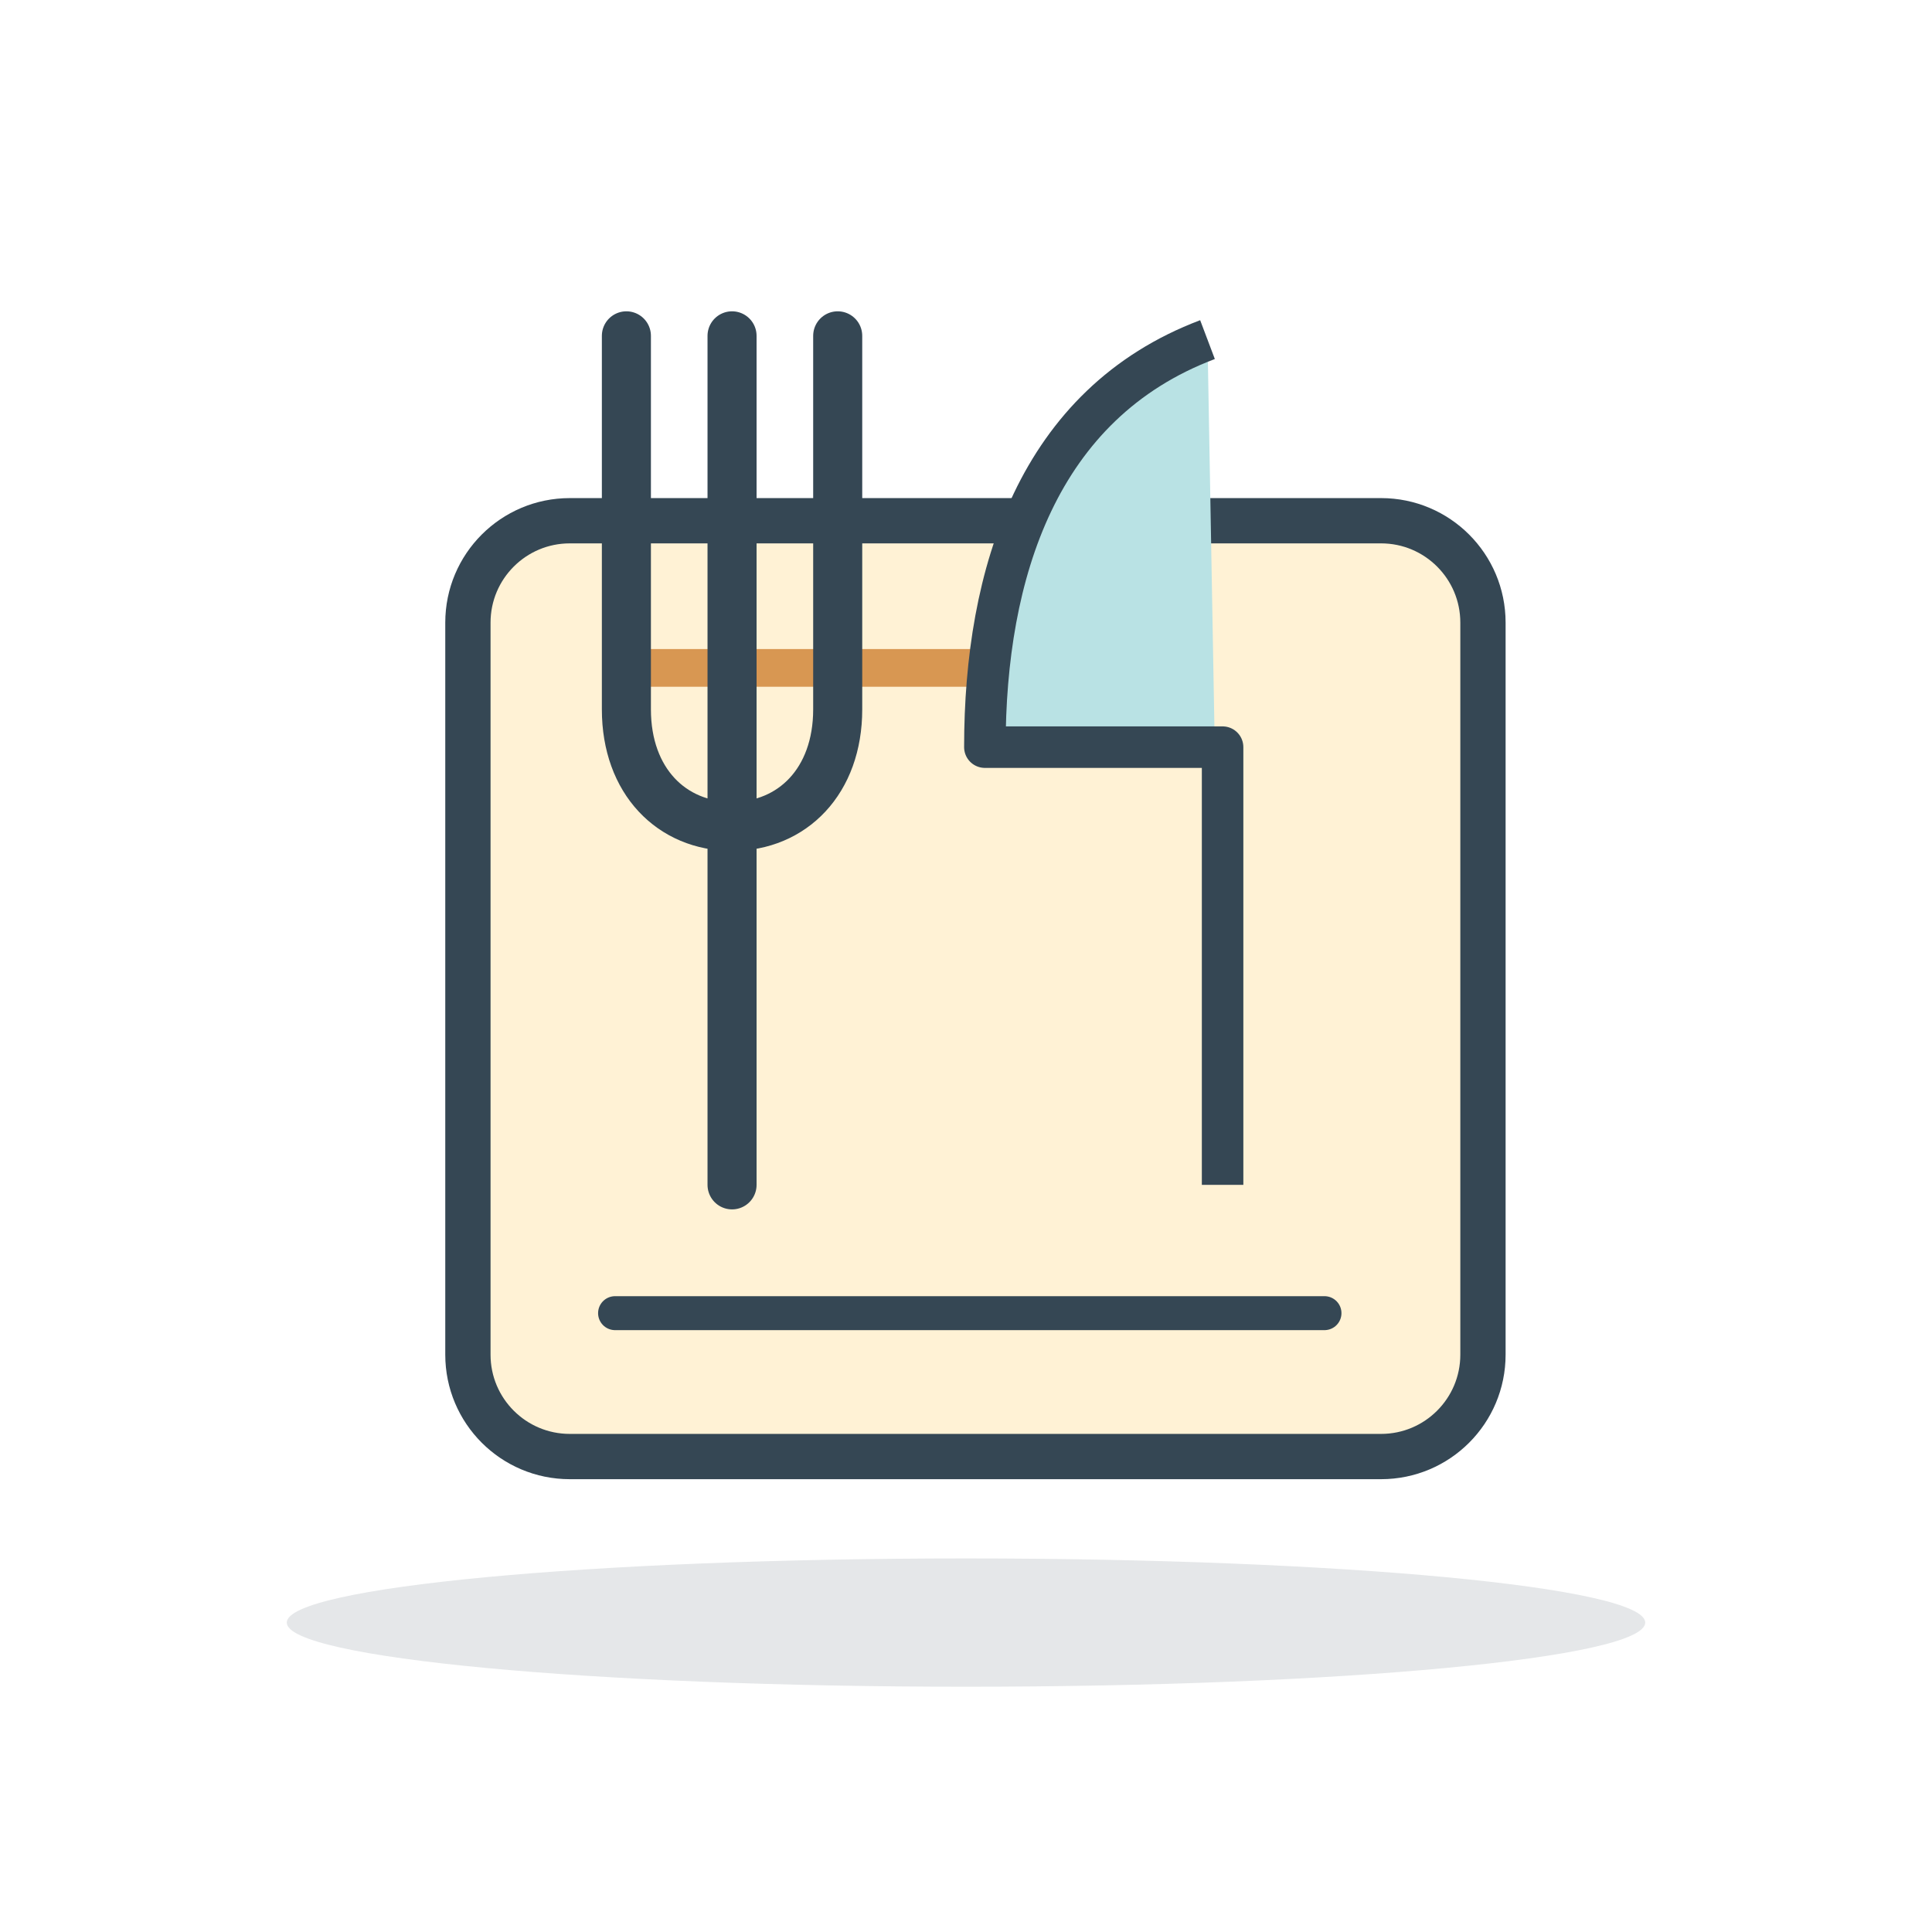
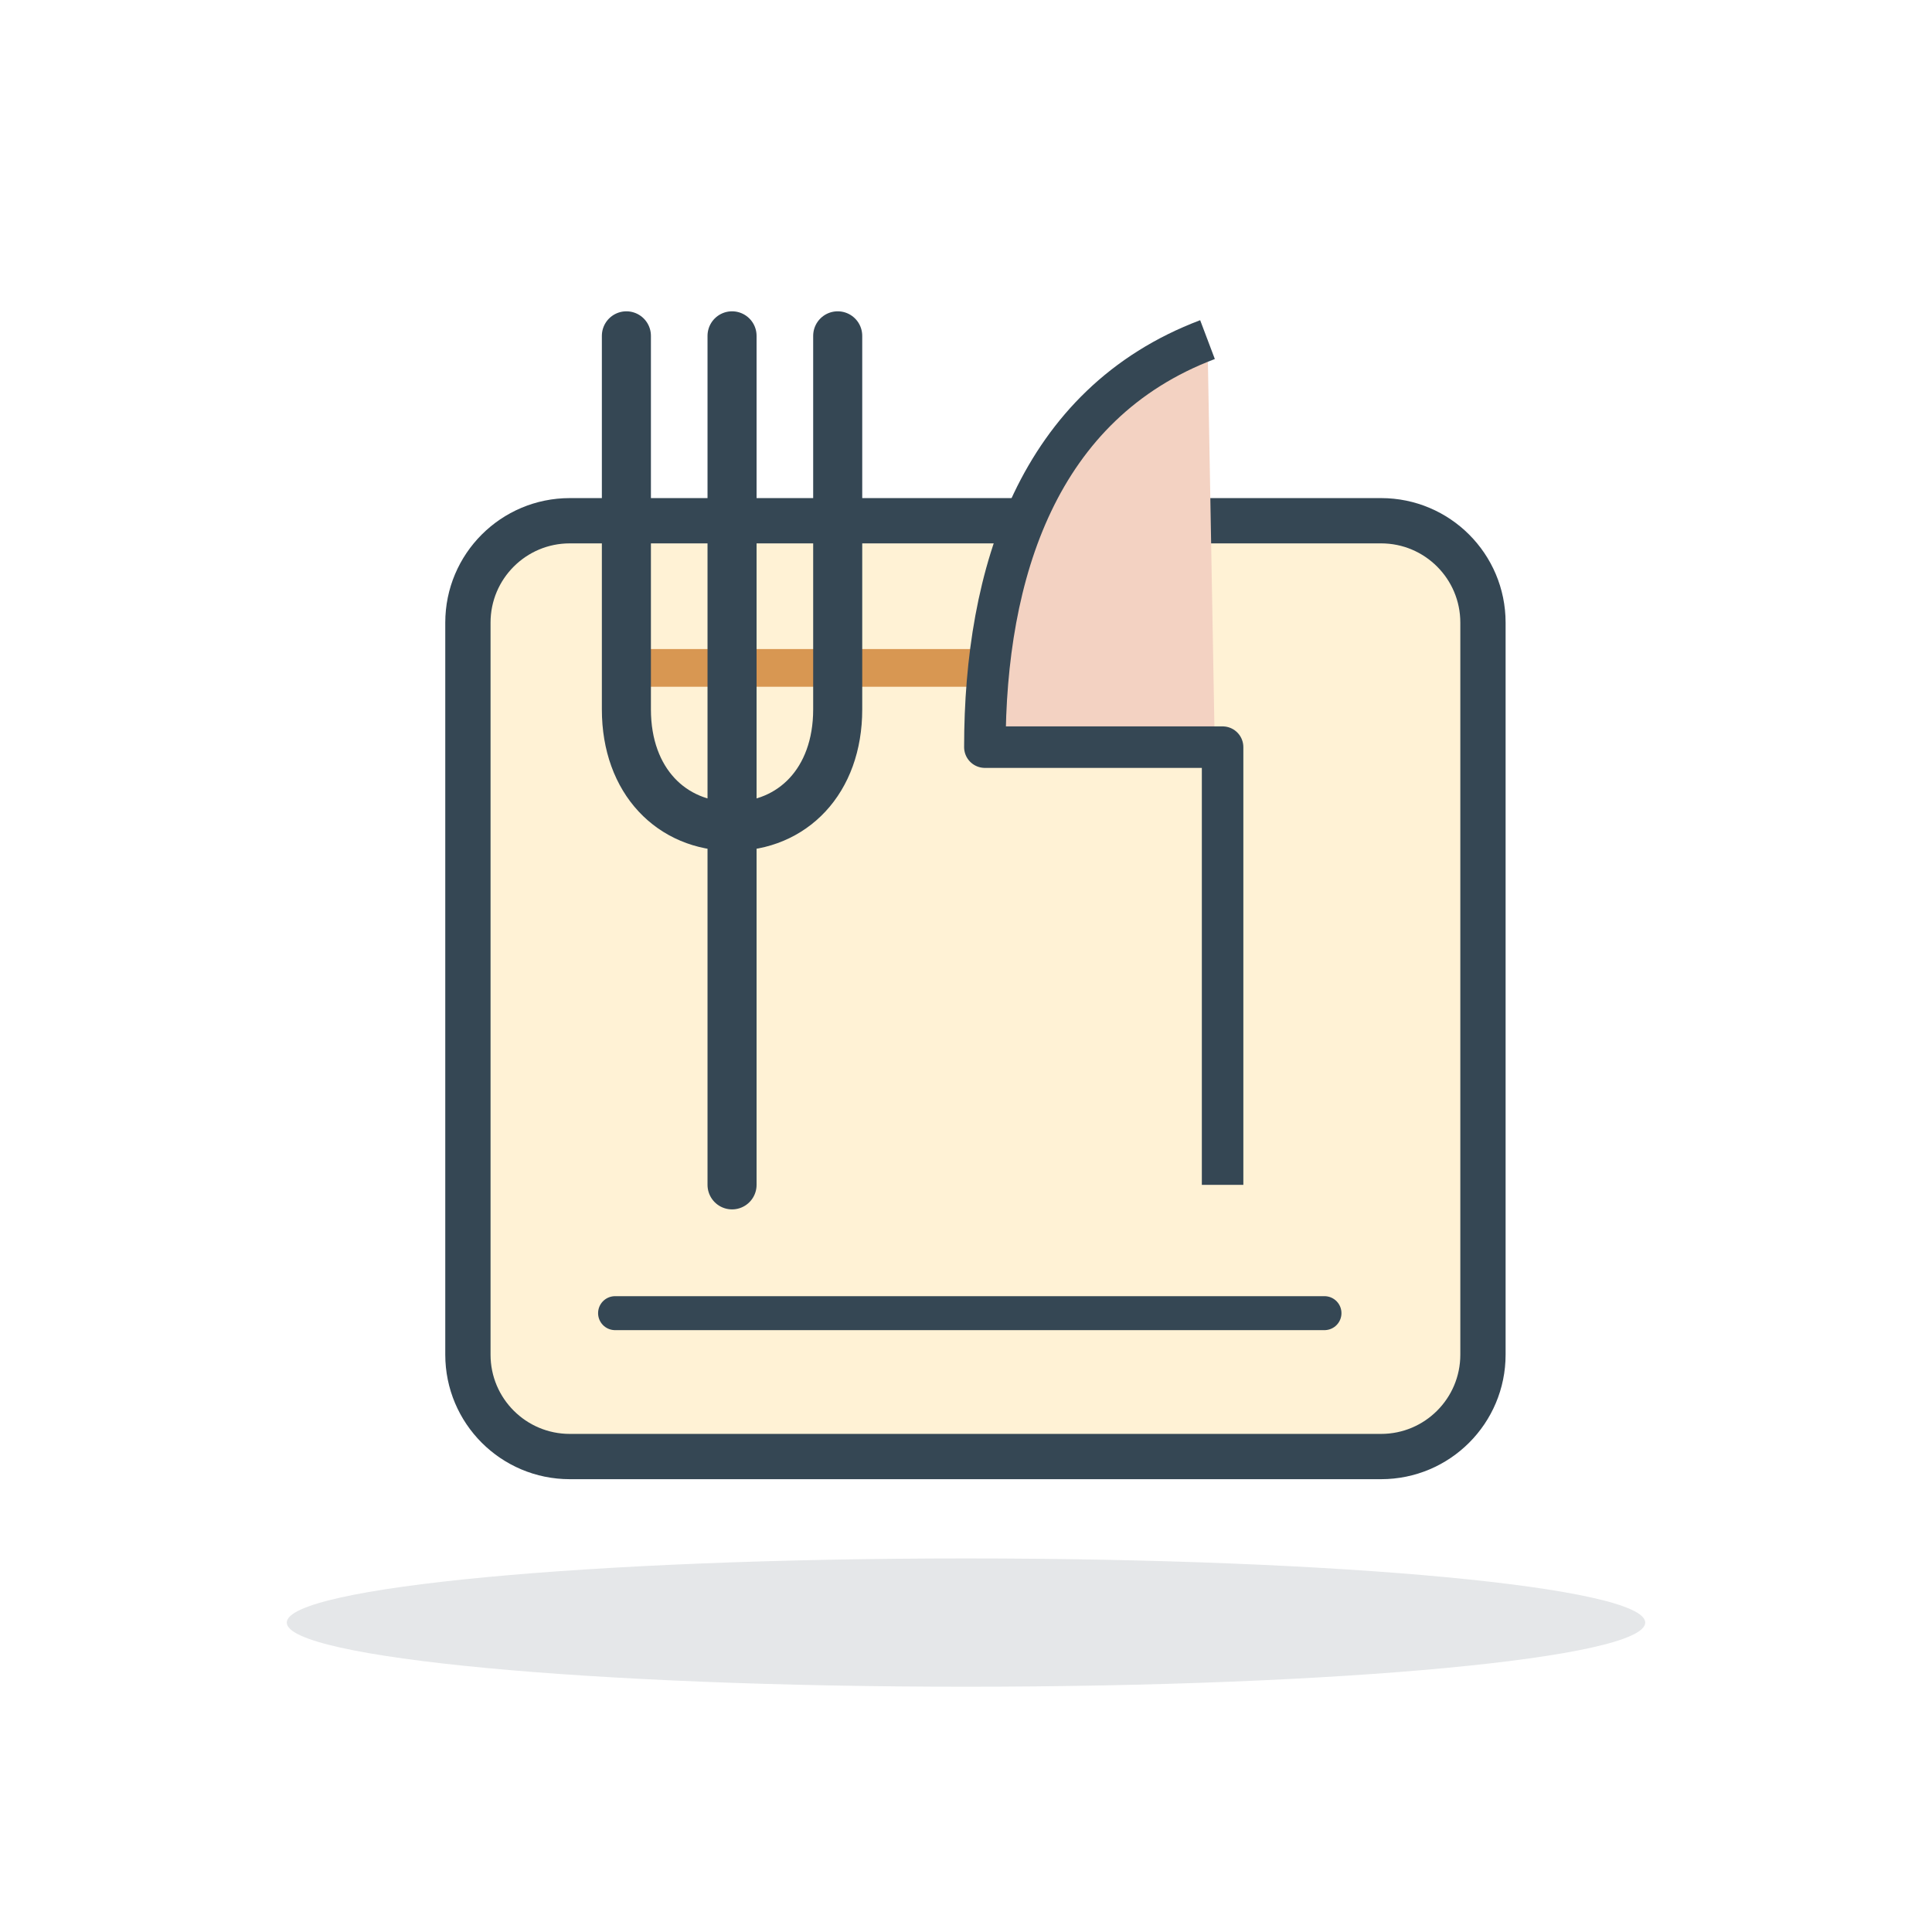
<svg xmlns="http://www.w3.org/2000/svg" viewBox="0 0 512 512" role="img" aria-label="支出/日用家居/厨房用品">
  <ellipse cx="256" cy="430" rx="180" ry="17" fill="#354754" opacity=".13" />
  <rect x="124" y="138" width="269" height="248" rx="27" fill="#FFF2D5" stroke="#354754" stroke-width="12" />
  <path d="M171 177h117" stroke="#D89752" stroke-width="10" stroke-linecap="round" />
  <path d="M194 89v225m-28-225v99c0 19 12 31 28 31s28-12 28-31V89" fill="none" stroke="#354754" stroke-width="13" stroke-linecap="round" />
-   <path d="M320 90c-45 17-59 62-59 108h63v116" fill="#B9E2E4" stroke="#354754" stroke-width="11" stroke-linejoin="round" />
+   <path d="M320 90c-45 17-59 62-59 108h63v116" fill="#F3D2C2" stroke="#354754" stroke-width="11" stroke-linejoin="round" />
  <path d="M163 348h188" stroke="#354754" stroke-width="9" stroke-linecap="round" />
</svg>
